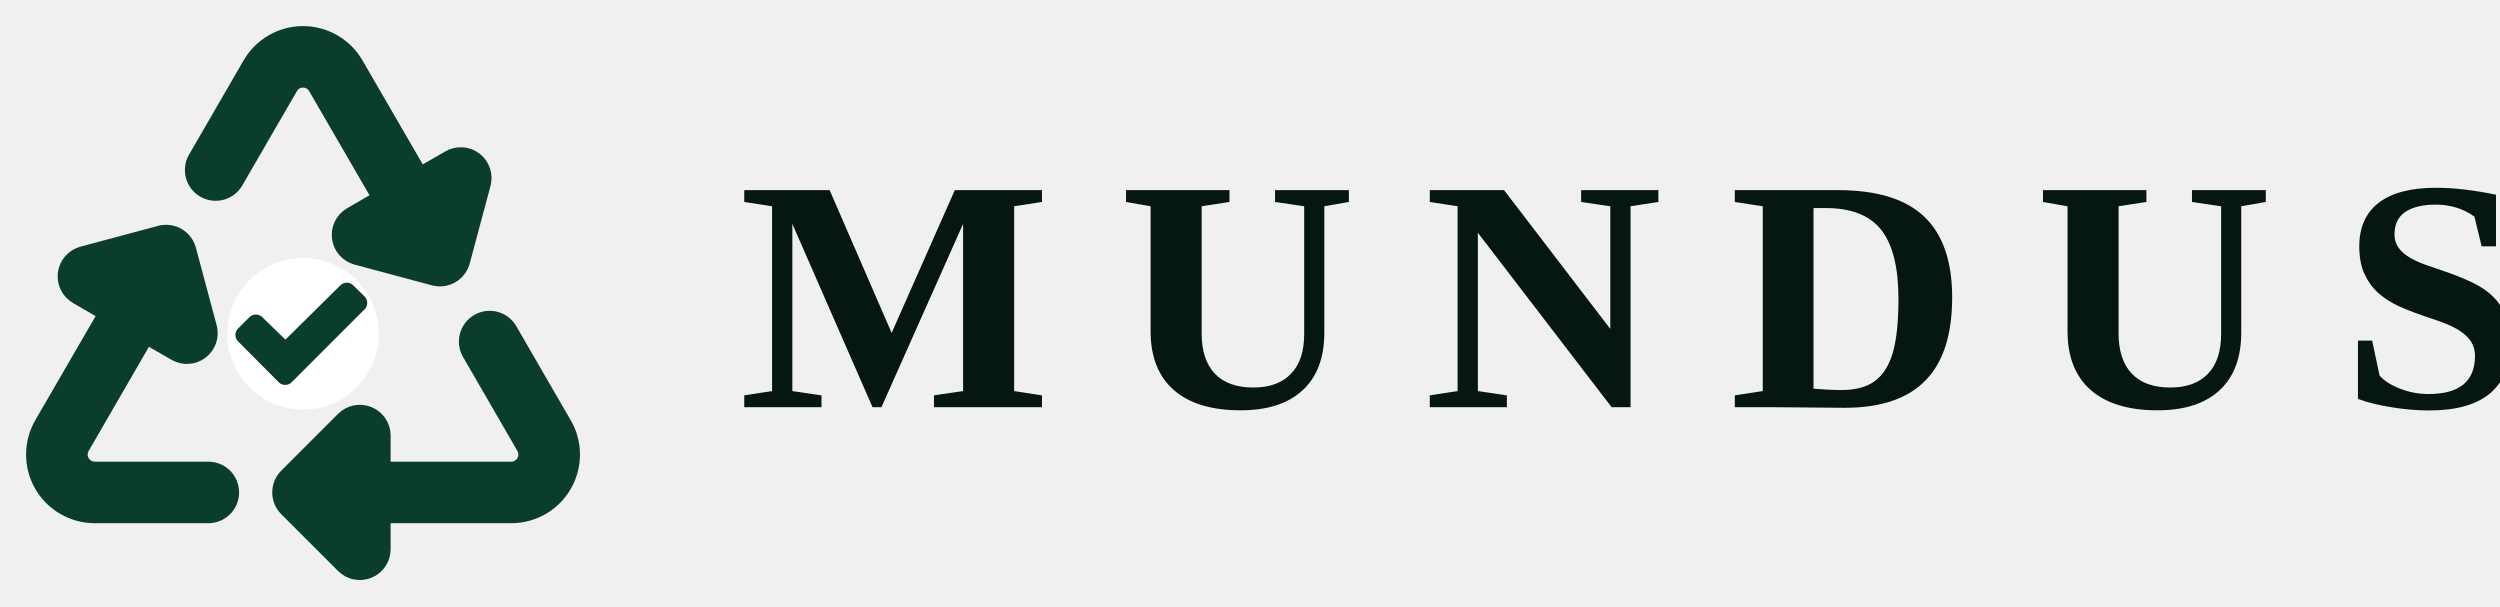
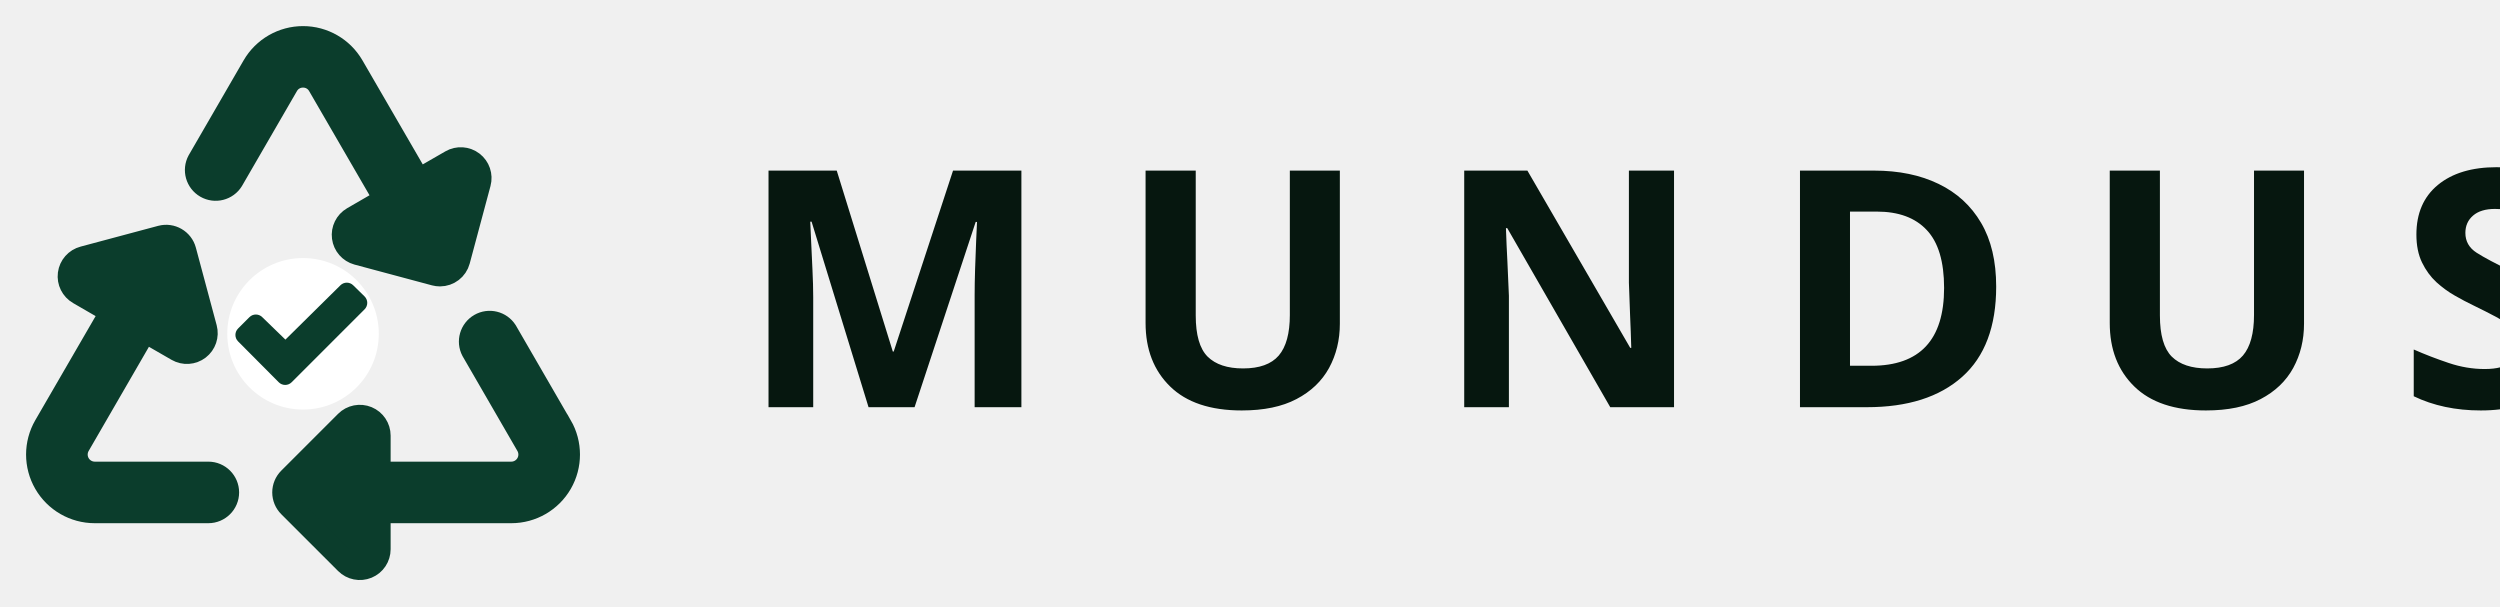
<svg xmlns="http://www.w3.org/2000/svg" viewBox="0 0 264 64" role="img" aria-labelledby="mundus-c4h-title mundus-c4h-desc">
  <g id="icon">
    <g transform="scale(0.25)">
      <path d="M96,208a8,8,0,0,1-8,8H40a24,24,0,0,1-20.77-36l28-48.3-13.82-8A8,8,0,0,1,35.33,109l32.77-8.77a8,8,0,0,1,9.8,5.66l8.79,32.77a8,8,0,0,1-11.73,9l-13.88-8L33.11,188A8,8,0,0,0,40,200H88A8,8,0,0,1,96,208ZM128,32a7.85,7.85,0,0,1,6.92,4l28,48.3-13.82,8A8,8,0,0,0,151,106.92l32.78,8.79a8.23,8.23,0,0,0,2.07.27,8,8,0,0,0,7.72-5.93l8.79-32.79a8,8,0,0,0-11.72-9l-13.89,8L148.77,28a24,24,0,0,0-41.54,0L84.07,68a8,8,0,0,0,13.85,8l23.16-40A7.85,7.85,0,0,1,128,32ZM236.73,180l-23.14-40a8,8,0,0,0-13.84,8l23.14,40A8,8,0,0,1,216,200H160V184a8,8,0,0,0-13.66-5.66l-24,24a8,8,0,0,0,0,11.32l24,24A8,8,0,0,0,160,232V216h56a24,24,0,0,0,20.77-36Z" fill="#0B3D2C" stroke="#0B3D2C" stroke-width="10" />
    </g>
    <circle cx="32" cy="35.25" r="8" fill="#FFFFFF" />
    <g transform="scale(0.25)">
      <g transform="translate(128 141) scale(0.24) translate(-135 -134)">
        <path d="M243.31,90.91l-128.4,128.4a16,16,0,0,1-22.62,0l-71.62-72a16,16,0,0,1,0-22.61l20-20a16,16,0,0,1,22.58,0L104,144.22l96.76-95.57a16,16,0,0,1,22.59,0l19.95,19.54A16,16,0,0,1,243.31,90.91Z" fill="#0B3D2C" />
      </g>
    </g>
  </g>
-   <text x="78" y="43" font-family="Fraunces, Georgia, 'Times New Roman', serif" font-size="35" font-weight="600" letter-spacing="7" fill="#06170F">MUNDUS</text>
+   <text x="78" y="43" font-family="'DM Sans', sans-serif" font-size="35" font-weight="700" letter-spacing="7" fill="#06170F">MUNDUS</text>
</svg>
